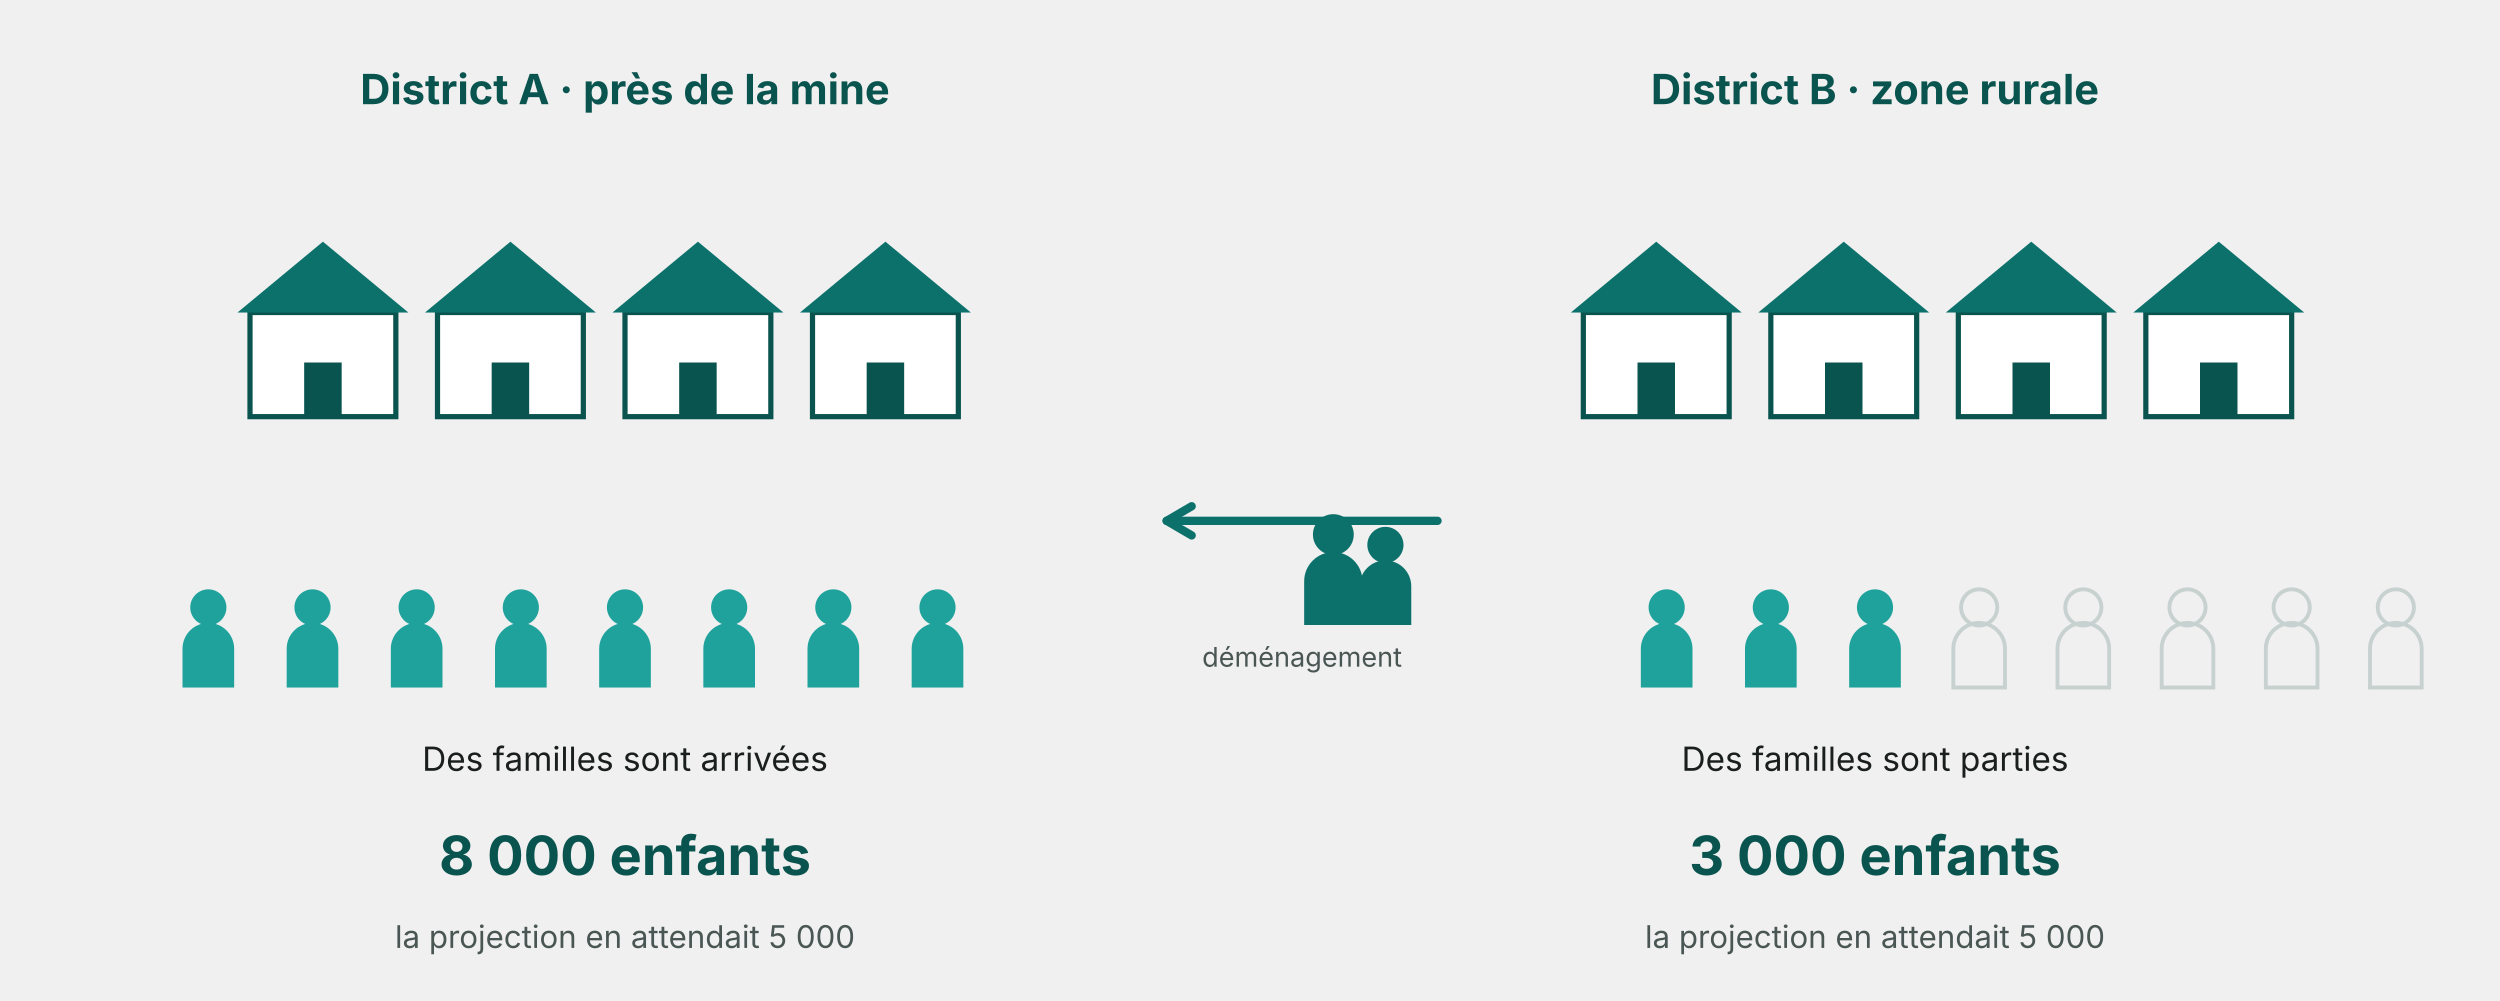
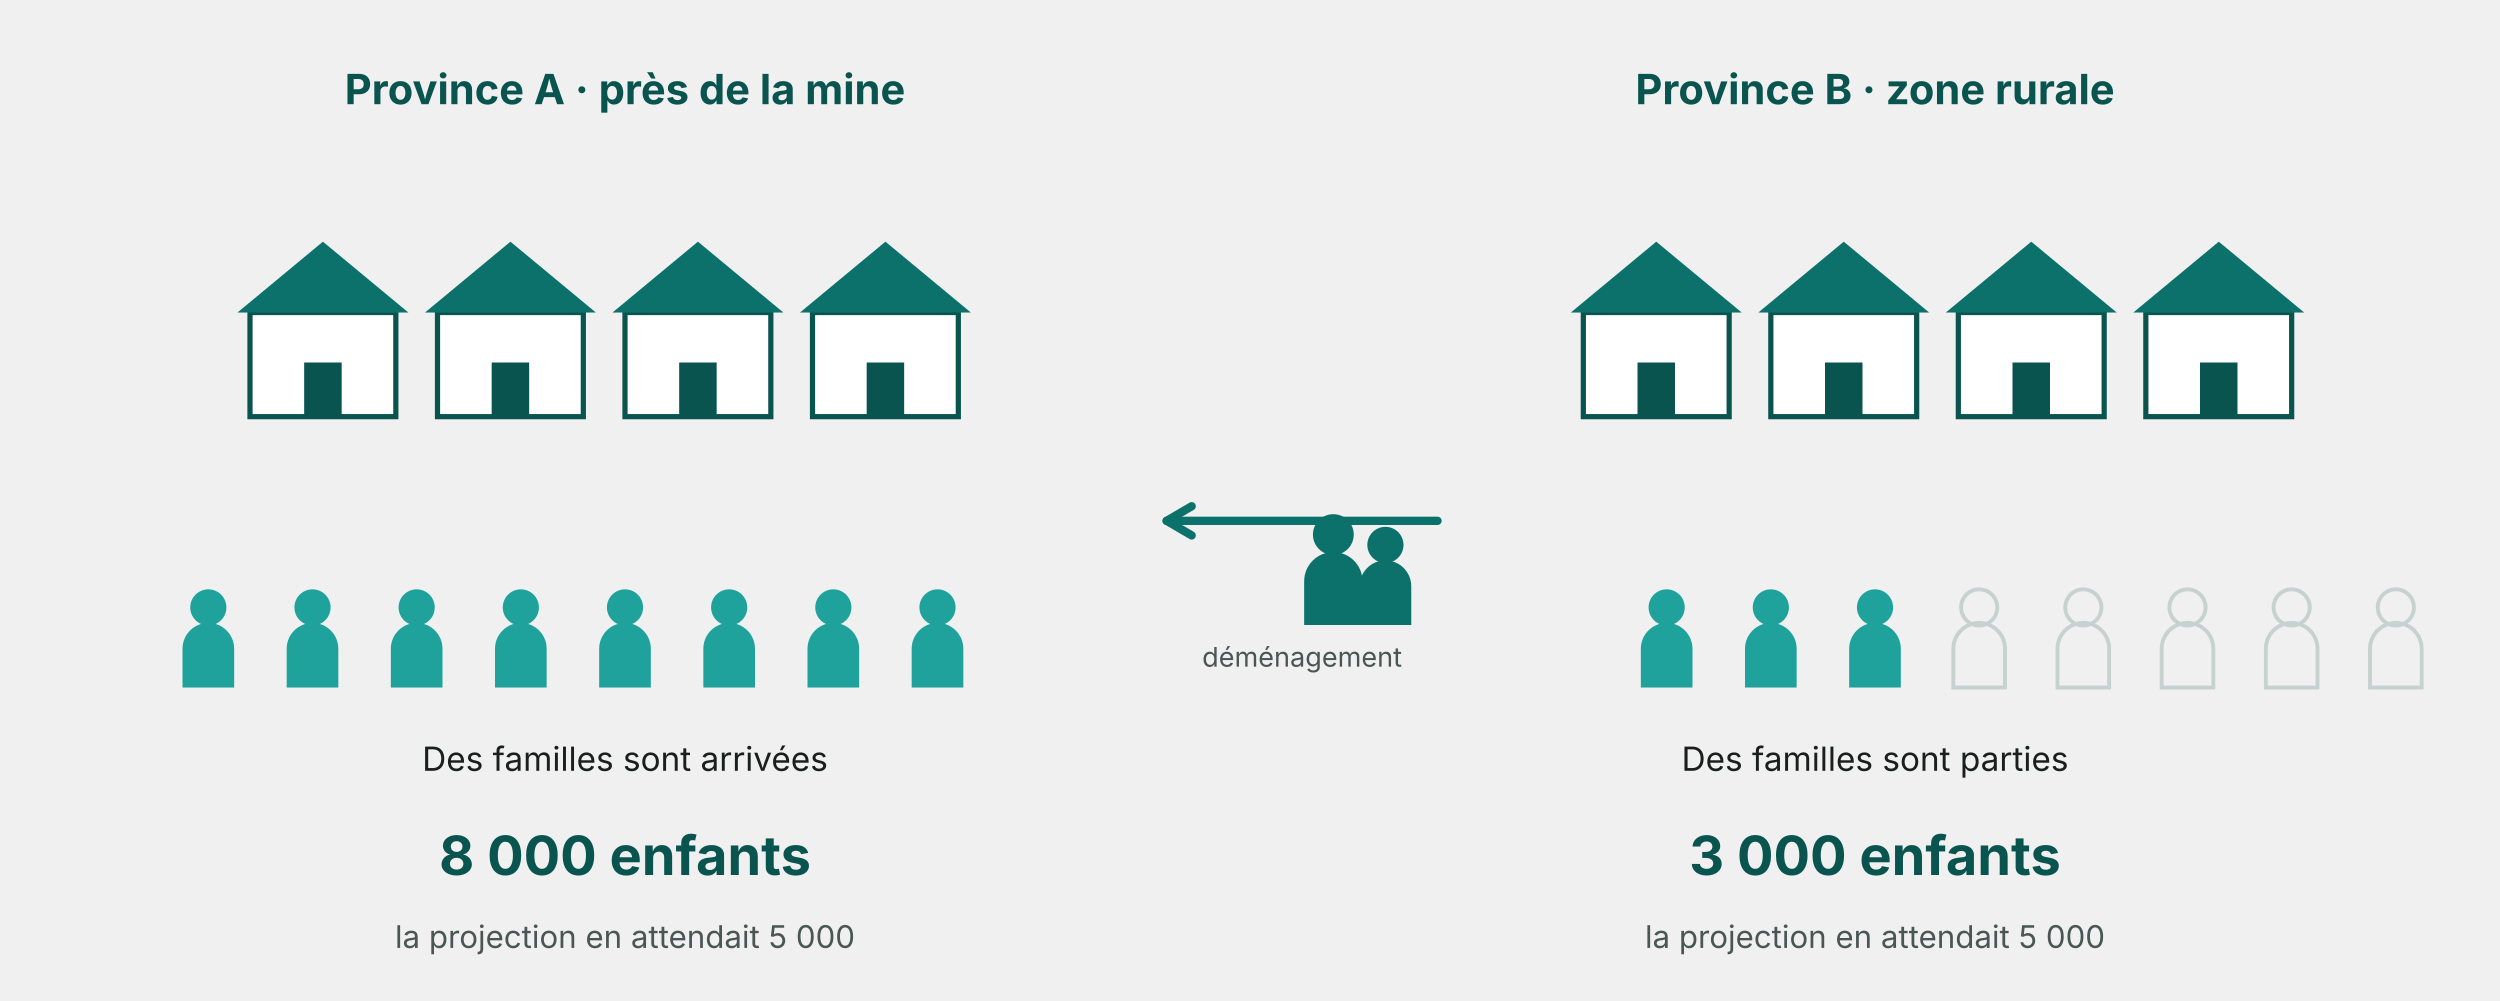
<svg xmlns="http://www.w3.org/2000/svg" viewBox="0 0 1200 480" font-family="Inter, -apple-system, 'Segoe UI', Roboto, sans-serif">
-   <text x="300" y="50" text-anchor="middle" font-size="20" font-weight="700" fill="#0A544F">District A · près de la mine</text>
+   <text x="300" y="50" text-anchor="middle" font-size="20" font-weight="700" fill="#0A544F">Province A · près de la mine</text>
  <rect x="120" y="150" width="70" height="50" fill="#FFFFFF" stroke="#0A544F" stroke-width="2.5" />
  <polygon points="114,150 155.0,116 196,150" fill="#0C716B" />
  <rect x="146.0" y="174" width="18" height="26" fill="#0A544F" />
  <rect x="210" y="150" width="70" height="50" fill="#FFFFFF" stroke="#0A544F" stroke-width="2.5" />
  <polygon points="204,150 245.0,116 286,150" fill="#0C716B" />
  <rect x="236.0" y="174" width="18" height="26" fill="#0A544F" />
  <rect x="300" y="150" width="70" height="50" fill="#FFFFFF" stroke="#0A544F" stroke-width="2.5" />
  <polygon points="294,150 335.0,116 376,150" fill="#0C716B" />
  <rect x="326.0" y="174" width="18" height="26" fill="#0A544F" />
  <rect x="390" y="150" width="70" height="50" fill="#FFFFFF" stroke="#0A544F" stroke-width="2.5" />
  <polygon points="384,150 425.0,116 466,150" fill="#0C716B" />
  <rect x="416.0" y="174" width="18" height="26" fill="#0A544F" />
  <circle cx="100" cy="291.56" r="8.68" fill="#1FA29C" />
  <path d="M87.6,330 v-18.6 a12.4,12.4 0 0 1 24.8,0 v18.6 z" fill="#1FA29C" />
  <circle cx="150" cy="291.56" r="8.68" fill="#1FA29C" />
  <path d="M137.6,330 v-18.6 a12.4,12.4 0 0 1 24.8,0 v18.6 z" fill="#1FA29C" />
  <circle cx="200" cy="291.56" r="8.68" fill="#1FA29C" />
  <path d="M187.6,330 v-18.6 a12.4,12.4 0 0 1 24.8,0 v18.6 z" fill="#1FA29C" />
  <circle cx="250" cy="291.56" r="8.68" fill="#1FA29C" />
  <path d="M237.6,330 v-18.6 a12.4,12.4 0 0 1 24.8,0 v18.6 z" fill="#1FA29C" />
  <circle cx="300" cy="291.56" r="8.68" fill="#1FA29C" />
  <path d="M287.6,330 v-18.6 a12.4,12.4 0 0 1 24.8,0 v18.6 z" fill="#1FA29C" />
  <circle cx="350" cy="291.56" r="8.68" fill="#1FA29C" />
  <path d="M337.6,330 v-18.6 a12.4,12.4 0 0 1 24.8,0 v18.6 z" fill="#1FA29C" />
  <circle cx="400" cy="291.56" r="8.68" fill="#1FA29C" />
  <path d="M387.6,330 v-18.6 a12.4,12.4 0 0 1 24.8,0 v18.6 z" fill="#1FA29C" />
  <circle cx="450" cy="291.56" r="8.68" fill="#1FA29C" />
  <path d="M437.6,330 v-18.6 a12.4,12.4 0 0 1 24.8,0 v18.6 z" fill="#1FA29C" />
  <text x="300" y="370" text-anchor="middle" font-size="16" font-weight="400" fill="#1A1F1E">Des familles sont arrivées</text>
  <text x="300" y="420" text-anchor="middle" font-size="26" font-weight="700" fill="#0A544F">8 000 enfants</text>
  <text x="300" y="455" text-anchor="middle" font-size="15" font-weight="400" fill="#4A5654">la projection en attendait 5 000</text>
-   <text x="900" y="50" text-anchor="middle" font-size="20" font-weight="700" fill="#0A544F">District B · zone rurale</text>
+   <text x="900" y="50" text-anchor="middle" font-size="20" font-weight="700" fill="#0A544F">Province B · zone rurale</text>
  <rect x="760" y="150" width="70" height="50" fill="#FFFFFF" stroke="#0A544F" stroke-width="2.5" />
  <polygon points="754,150 795.0,116 836,150" fill="#0C716B" />
  <rect x="786.0" y="174" width="18" height="26" fill="#0A544F" />
  <rect x="850" y="150" width="70" height="50" fill="#FFFFFF" stroke="#0A544F" stroke-width="2.5" />
  <polygon points="844,150 885.0,116 926,150" fill="#0C716B" />
  <rect x="876.0" y="174" width="18" height="26" fill="#0A544F" />
  <rect x="940" y="150" width="70" height="50" fill="#FFFFFF" stroke="#0A544F" stroke-width="2.5" />
  <polygon points="934,150 975.0,116 1016,150" fill="#0C716B" />
  <rect x="966.0" y="174" width="18" height="26" fill="#0A544F" />
  <rect x="1030" y="150" width="70" height="50" fill="#FFFFFF" stroke="#0A544F" stroke-width="2.5" />
  <polygon points="1024,150 1065.0,116 1106,150" fill="#0C716B" />
  <rect x="1056.0" y="174" width="18" height="26" fill="#0A544F" />
  <circle cx="800" cy="291.56" r="8.68" fill="#1FA29C" />
  <path d="M787.6,330 v-18.6 a12.4,12.4 0 0 1 24.8,0 v18.6 z" fill="#1FA29C" />
  <circle cx="850" cy="291.56" r="8.68" fill="#1FA29C" />
  <path d="M837.6,330 v-18.6 a12.4,12.4 0 0 1 24.8,0 v18.6 z" fill="#1FA29C" />
  <circle cx="900" cy="291.56" r="8.68" fill="#1FA29C" />
  <path d="M887.6,330 v-18.6 a12.4,12.4 0 0 1 24.8,0 v18.6 z" fill="#1FA29C" />
  <circle cx="950" cy="291.56" r="8.68" fill="none" stroke="#C7D1CF" stroke-width="1.86" />
  <path d="M937.6,330 v-18.6 a12.4,12.4 0 0 1 24.8,0 v18.6 z" fill="none" stroke="#C7D1CF" stroke-width="1.86" />
  <circle cx="1000" cy="291.56" r="8.68" fill="none" stroke="#C7D1CF" stroke-width="1.86" />
  <path d="M987.6,330 v-18.6 a12.4,12.4 0 0 1 24.8,0 v18.6 z" fill="none" stroke="#C7D1CF" stroke-width="1.86" />
  <circle cx="1050" cy="291.56" r="8.68" fill="none" stroke="#C7D1CF" stroke-width="1.86" />
  <path d="M1037.6,330 v-18.6 a12.4,12.4 0 0 1 24.8,0 v18.6 z" fill="none" stroke="#C7D1CF" stroke-width="1.86" />
  <circle cx="1100" cy="291.56" r="8.68" fill="none" stroke="#C7D1CF" stroke-width="1.86" />
  <path d="M1087.6,330 v-18.6 a12.4,12.4 0 0 1 24.8,0 v18.6 z" fill="none" stroke="#C7D1CF" stroke-width="1.86" />
  <circle cx="1150" cy="291.56" r="8.68" fill="none" stroke="#C7D1CF" stroke-width="1.86" />
  <path d="M1137.6,330 v-18.6 a12.4,12.4 0 0 1 24.8,0 v18.6 z" fill="none" stroke="#C7D1CF" stroke-width="1.86" />
  <text x="900" y="370" text-anchor="middle" font-size="16" font-weight="400" fill="#1A1F1E">Des familles sont parties</text>
  <text x="900" y="420" text-anchor="middle" font-size="26" font-weight="700" fill="#0A544F">3 000 enfants</text>
  <text x="900" y="455" text-anchor="middle" font-size="15" font-weight="400" fill="#4A5654">la projection en attendait 5 000</text>
  <line x1="690" y1="250" x2="560" y2="250" stroke="#0C716B" stroke-width="4" stroke-linecap="round" />
  <polyline points="572,243 560,250 572,257" fill="none" stroke="#0C716B" stroke-width="4" stroke-linecap="round" stroke-linejoin="round" />
  <circle cx="640" cy="256.6" r="9.8" fill="#0C716B" />
  <path d="M626.0,300 v-21.0 a14.0,14.0 0 0 1 28.0,0 v21.0 z" fill="#0C716B" />
  <circle cx="665" cy="261.56" r="8.68" fill="#0C716B" />
  <path d="M652.6,300 v-18.6 a12.4,12.4 0 0 1 24.8,0 v18.6 z" fill="#0C716B" />
  <text x="625" y="320" text-anchor="middle" font-size="13" font-weight="400" fill="#4A5654">déménagement</text>
</svg>
